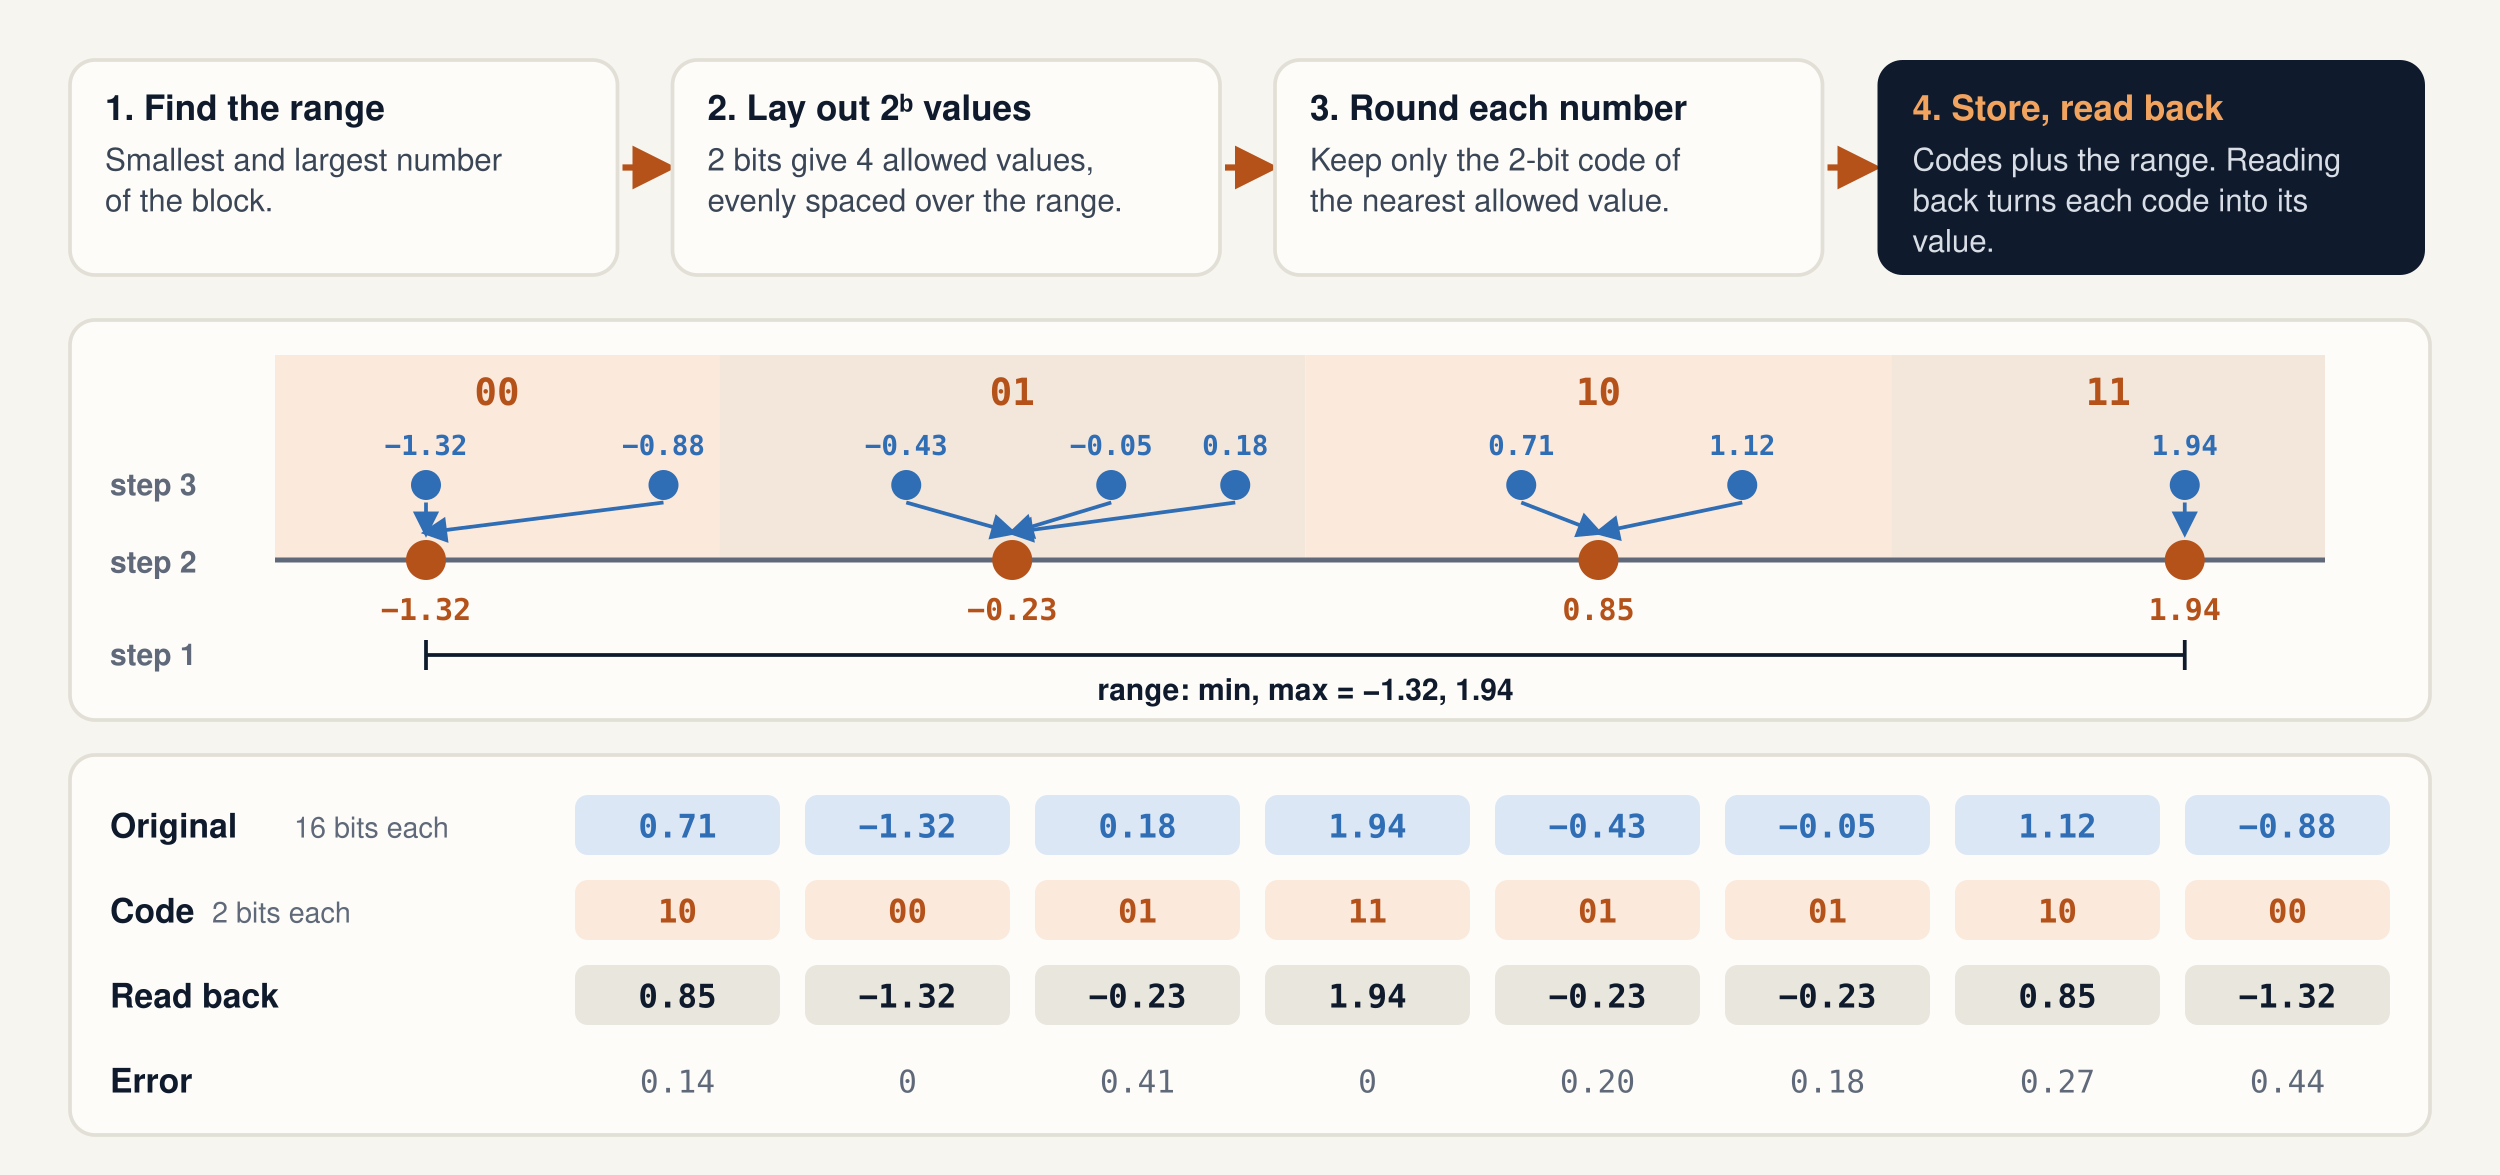
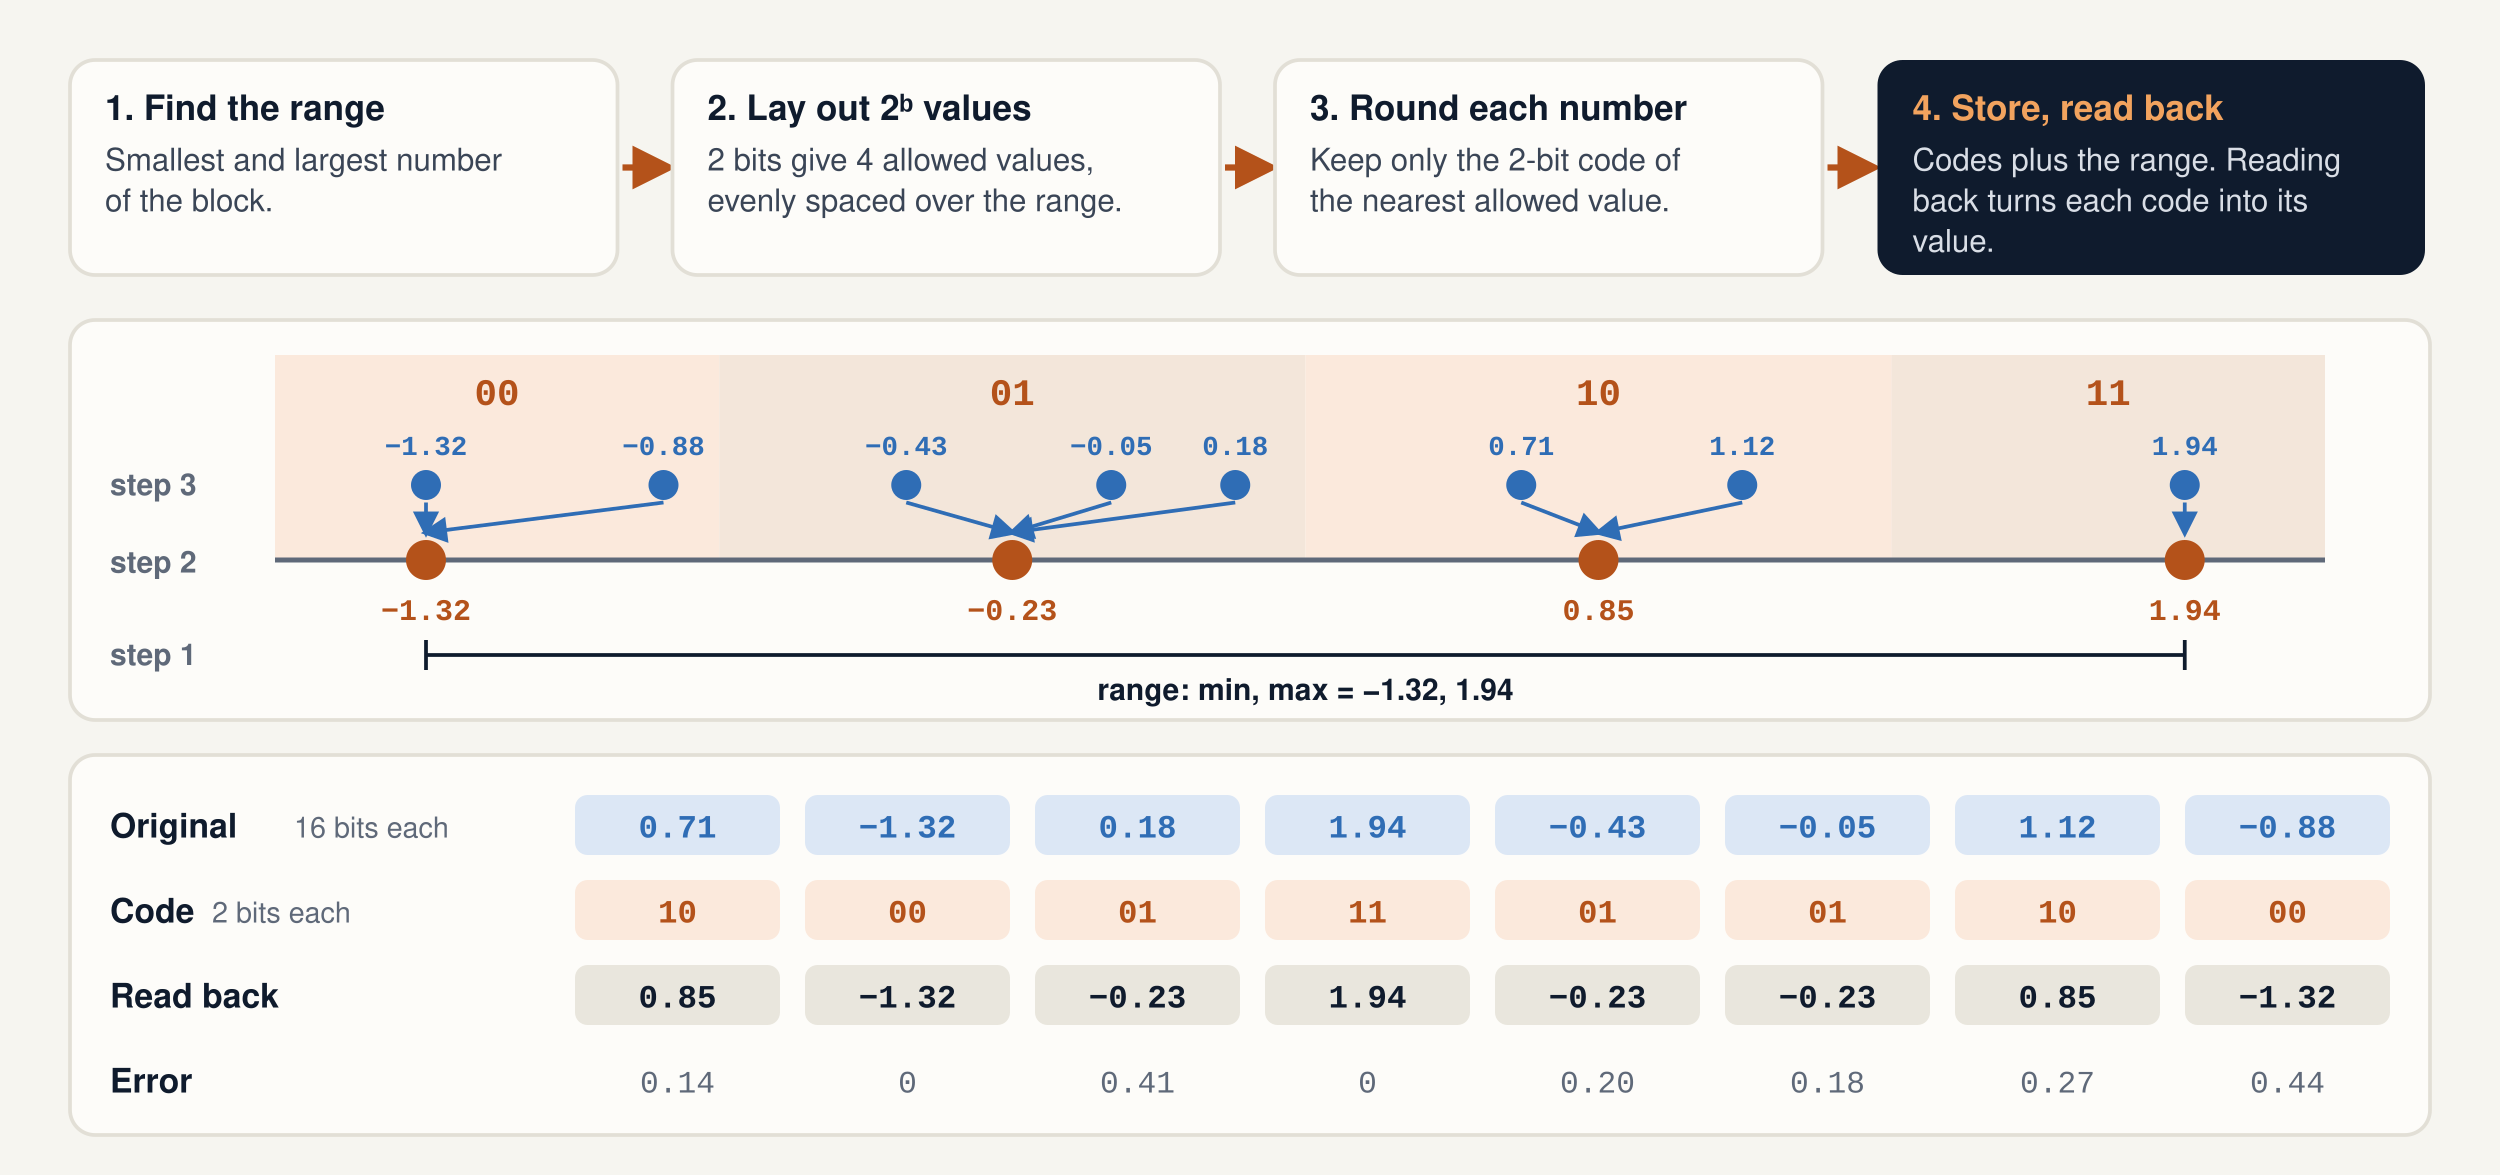
<svg xmlns="http://www.w3.org/2000/svg" viewBox="0 0 1000 470" width="1000" height="470" role="img" aria-label="How quantization works, step by step">
  <defs>
    <marker id="arr" viewBox="0 0 10 10" refX="8" refY="5" markerWidth="7" markerHeight="7" orient="auto-start-reverse">
      <path d="M0,0 L10,5 L0,10 z" fill="context-stroke" />
    </marker>
  </defs>
  <rect x="0.0" y="0.0" width="1000.0" height="470.0" rx="0" fill="#F6F5F0" />
  <rect x="28.0" y="24.0" width="219.0" height="86.0" rx="10" fill="#FDFCF9" stroke="#E2DFD6" stroke-width="1.5" />
  <text x="42.0" y="48.0" font-family="IBM Plex Sans, Segoe UI, Helvetica, Arial, sans-serif" font-size="14" font-weight="600" fill="#0F1B2D" text-anchor="start">1. Find the range</text>
  <text x="42.0" y="68.2" font-family="IBM Plex Sans, Segoe UI, Helvetica, Arial, sans-serif" font-size="12.5" font-weight="400" fill="#3A4556" text-anchor="start">Smallest and largest number</text>
  <text x="42.0" y="84.5" font-family="IBM Plex Sans, Segoe UI, Helvetica, Arial, sans-serif" font-size="12.5" font-weight="400" fill="#3A4556" text-anchor="start">of the block.</text>
  <line x1="249.0" y1="67.0" x2="267.0" y2="67.0" stroke="#B4521A" stroke-width="2.5" marker-end="url(#arr)" />
  <rect x="269.0" y="24.0" width="219.0" height="86.0" rx="10" fill="#FDFCF9" stroke="#E2DFD6" stroke-width="1.5" />
  <text x="283.0" y="48.0" font-family="IBM Plex Sans, Segoe UI, Helvetica, Arial, sans-serif" font-size="14" font-weight="600" fill="#0F1B2D" text-anchor="start">2. Lay out 2ᵇ values</text>
  <text x="283.0" y="68.2" font-family="IBM Plex Sans, Segoe UI, Helvetica, Arial, sans-serif" font-size="12.5" font-weight="400" fill="#3A4556" text-anchor="start">2 bits give 4 allowed values,</text>
  <text x="283.0" y="84.5" font-family="IBM Plex Sans, Segoe UI, Helvetica, Arial, sans-serif" font-size="12.5" font-weight="400" fill="#3A4556" text-anchor="start">evenly spaced over the range.</text>
  <line x1="490.0" y1="67.0" x2="508.0" y2="67.0" stroke="#B4521A" stroke-width="2.5" marker-end="url(#arr)" />
  <rect x="510.0" y="24.0" width="219.0" height="86.0" rx="10" fill="#FDFCF9" stroke="#E2DFD6" stroke-width="1.5" />
  <text x="524.0" y="48.0" font-family="IBM Plex Sans, Segoe UI, Helvetica, Arial, sans-serif" font-size="14" font-weight="600" fill="#0F1B2D" text-anchor="start">3. Round each number</text>
  <text x="524.0" y="68.2" font-family="IBM Plex Sans, Segoe UI, Helvetica, Arial, sans-serif" font-size="12.5" font-weight="400" fill="#3A4556" text-anchor="start">Keep only the 2-bit code of</text>
  <text x="524.0" y="84.5" font-family="IBM Plex Sans, Segoe UI, Helvetica, Arial, sans-serif" font-size="12.5" font-weight="400" fill="#3A4556" text-anchor="start">the nearest allowed value.</text>
  <line x1="731.0" y1="67.0" x2="749.0" y2="67.0" stroke="#B4521A" stroke-width="2.5" marker-end="url(#arr)" />
  <rect x="751.0" y="24.0" width="219.0" height="86.0" rx="10" fill="#0F1B2D" />
  <text x="765.0" y="48.0" font-family="IBM Plex Sans, Segoe UI, Helvetica, Arial, sans-serif" font-size="14" font-weight="600" fill="#F2A35E" text-anchor="start">4. Store, read back</text>
  <text x="765.0" y="68.2" font-family="IBM Plex Sans, Segoe UI, Helvetica, Arial, sans-serif" font-size="12.5" font-weight="400" fill="#D9DEE6" text-anchor="start">Codes plus the range. Reading</text>
  <text x="765.0" y="84.5" font-family="IBM Plex Sans, Segoe UI, Helvetica, Arial, sans-serif" font-size="12.5" font-weight="400" fill="#D9DEE6" text-anchor="start">back turns each code into its</text>
  <text x="765.0" y="100.7" font-family="IBM Plex Sans, Segoe UI, Helvetica, Arial, sans-serif" font-size="12.5" font-weight="400" fill="#D9DEE6" text-anchor="start">value.</text>
  <rect x="28.0" y="128.0" width="944.0" height="160.0" rx="10" fill="#FDFCF9" stroke="#E2DFD6" stroke-width="1.5" />
  <rect x="110.0" y="142.0" width="177.7" height="82.0" rx="0" fill="#FBE9DC" />
-   <text x="198.8" y="162.0" font-family="JetBrains Mono, Consolas, Menlo, monospace" font-size="15" font-weight="700" fill="#B4521A" text-anchor="middle">00</text>
+   <text x="198.8" y="162.0" font-family="Consolas, Courier New, Menlo, monospace" font-size="15" font-weight="700" fill="#B4521A" text-anchor="middle">00</text>
  <rect x="287.7" y="142.0" width="234.5" height="82.0" rx="0" fill="#F3E6DA" />
-   <text x="404.9" y="162.0" font-family="JetBrains Mono, Consolas, Menlo, monospace" font-size="15" font-weight="700" fill="#B4521A" text-anchor="middle">01</text>
+   <text x="404.9" y="162.0" font-family="Consolas, Courier New, Menlo, monospace" font-size="15" font-weight="700" fill="#B4521A" text-anchor="middle">01</text>
  <rect x="522.2" y="142.0" width="234.5" height="82.0" rx="0" fill="#FBE9DC" />
-   <text x="639.4" y="162.0" font-family="JetBrains Mono, Consolas, Menlo, monospace" font-size="15" font-weight="700" fill="#B4521A" text-anchor="middle">10</text>
+   <text x="639.4" y="162.0" font-family="Consolas, Courier New, Menlo, monospace" font-size="15" font-weight="700" fill="#B4521A" text-anchor="middle">10</text>
  <rect x="756.6" y="142.0" width="173.4" height="82.0" rx="0" fill="#F3E6DA" />
-   <text x="843.3" y="162.0" font-family="JetBrains Mono, Consolas, Menlo, monospace" font-size="15" font-weight="700" fill="#B4521A" text-anchor="middle">11</text>
+   <text x="843.3" y="162.0" font-family="Consolas, Courier New, Menlo, monospace" font-size="15" font-weight="700" fill="#B4521A" text-anchor="middle">11</text>
  <line x1="110.0" y1="224.0" x2="930.0" y2="224.0" stroke="#5F6979" stroke-width="2" />
  <circle cx="608.5" cy="194.0" r="6" fill="#2F6DB5" />
-   <text x="608.5" y="182.0" font-family="JetBrains Mono, Consolas, Menlo, monospace" font-size="11" font-weight="600" fill="#2F6DB5" text-anchor="middle">0.71</text>
+   <text x="608.5" y="182.0" font-family="Consolas, Courier New, Menlo, monospace" font-size="11" font-weight="600" fill="#2F6DB5" text-anchor="middle">0.71</text>
  <line x1="608.5" y1="201.0" x2="639.4" y2="213.0" stroke="#2F6DB5" stroke-width="1.5" marker-end="url(#arr)" />
  <circle cx="170.4" cy="194.0" r="6" fill="#2F6DB5" />
-   <text x="170.4" y="182.0" font-family="JetBrains Mono, Consolas, Menlo, monospace" font-size="11" font-weight="600" fill="#2F6DB5" text-anchor="middle">−1.32</text>
+   <text x="170.4" y="182.0" font-family="Consolas, Courier New, Menlo, monospace" font-size="11" font-weight="600" fill="#2F6DB5" text-anchor="middle">−1.32</text>
  <line x1="170.4" y1="201.0" x2="170.4" y2="213.0" stroke="#2F6DB5" stroke-width="1.5" marker-end="url(#arr)" />
  <circle cx="494.1" cy="194.0" r="6" fill="#2F6DB5" />
-   <text x="494.1" y="182.0" font-family="JetBrains Mono, Consolas, Menlo, monospace" font-size="11" font-weight="600" fill="#2F6DB5" text-anchor="middle">0.18</text>
+   <text x="494.1" y="182.0" font-family="Consolas, Courier New, Menlo, monospace" font-size="11" font-weight="600" fill="#2F6DB5" text-anchor="middle">0.18</text>
  <line x1="494.1" y1="201.0" x2="404.9" y2="213.0" stroke="#2F6DB5" stroke-width="1.5" marker-end="url(#arr)" />
  <circle cx="873.9" cy="194.0" r="6" fill="#2F6DB5" />
-   <text x="873.9" y="182.0" font-family="JetBrains Mono, Consolas, Menlo, monospace" font-size="11" font-weight="600" fill="#2F6DB5" text-anchor="middle">1.94</text>
+   <text x="873.9" y="182.0" font-family="Consolas, Courier New, Menlo, monospace" font-size="11" font-weight="600" fill="#2F6DB5" text-anchor="middle">1.94</text>
  <line x1="873.9" y1="201.0" x2="873.9" y2="213.0" stroke="#2F6DB5" stroke-width="1.5" marker-end="url(#arr)" />
  <circle cx="362.5" cy="194.0" r="6" fill="#2F6DB5" />
-   <text x="362.5" y="182.0" font-family="JetBrains Mono, Consolas, Menlo, monospace" font-size="11" font-weight="600" fill="#2F6DB5" text-anchor="middle">−0.43</text>
+   <text x="362.5" y="182.0" font-family="Consolas, Courier New, Menlo, monospace" font-size="11" font-weight="600" fill="#2F6DB5" text-anchor="middle">−0.43</text>
  <line x1="362.5" y1="201.0" x2="404.9" y2="213.0" stroke="#2F6DB5" stroke-width="1.5" marker-end="url(#arr)" />
  <circle cx="444.5" cy="194.0" r="6" fill="#2F6DB5" />
-   <text x="444.5" y="182.0" font-family="JetBrains Mono, Consolas, Menlo, monospace" font-size="11" font-weight="600" fill="#2F6DB5" text-anchor="middle">−0.05</text>
+   <text x="444.5" y="182.0" font-family="Consolas, Courier New, Menlo, monospace" font-size="11" font-weight="600" fill="#2F6DB5" text-anchor="middle">−0.05</text>
  <line x1="444.5" y1="201.0" x2="404.9" y2="213.0" stroke="#2F6DB5" stroke-width="1.5" marker-end="url(#arr)" />
  <circle cx="696.9" cy="194.0" r="6" fill="#2F6DB5" />
-   <text x="696.9" y="182.0" font-family="JetBrains Mono, Consolas, Menlo, monospace" font-size="11" font-weight="600" fill="#2F6DB5" text-anchor="middle">1.12</text>
+   <text x="696.9" y="182.0" font-family="Consolas, Courier New, Menlo, monospace" font-size="11" font-weight="600" fill="#2F6DB5" text-anchor="middle">1.12</text>
  <line x1="696.9" y1="201.0" x2="639.4" y2="213.0" stroke="#2F6DB5" stroke-width="1.5" marker-end="url(#arr)" />
  <circle cx="265.4" cy="194.0" r="6" fill="#2F6DB5" />
-   <text x="265.4" y="182.0" font-family="JetBrains Mono, Consolas, Menlo, monospace" font-size="11" font-weight="600" fill="#2F6DB5" text-anchor="middle">−0.88</text>
+   <text x="265.4" y="182.0" font-family="Consolas, Courier New, Menlo, monospace" font-size="11" font-weight="600" fill="#2F6DB5" text-anchor="middle">−0.88</text>
  <line x1="265.4" y1="201.0" x2="170.4" y2="213.0" stroke="#2F6DB5" stroke-width="1.5" marker-end="url(#arr)" />
  <circle cx="170.4" cy="224.0" r="8" fill="#B4521A" />
-   <text x="170.4" y="248.0" font-family="JetBrains Mono, Consolas, Menlo, monospace" font-size="12" font-weight="700" fill="#B4521A" text-anchor="middle">−1.32</text>
+   <text x="170.4" y="248.0" font-family="Consolas, Courier New, Menlo, monospace" font-size="12" font-weight="700" fill="#B4521A" text-anchor="middle">−1.32</text>
  <circle cx="404.9" cy="224.0" r="8" fill="#B4521A" />
-   <text x="404.9" y="248.0" font-family="JetBrains Mono, Consolas, Menlo, monospace" font-size="12" font-weight="700" fill="#B4521A" text-anchor="middle">−0.23</text>
+   <text x="404.9" y="248.0" font-family="Consolas, Courier New, Menlo, monospace" font-size="12" font-weight="700" fill="#B4521A" text-anchor="middle">−0.23</text>
  <circle cx="639.4" cy="224.0" r="8" fill="#B4521A" />
-   <text x="639.4" y="248.0" font-family="JetBrains Mono, Consolas, Menlo, monospace" font-size="12" font-weight="700" fill="#B4521A" text-anchor="middle">0.85</text>
+   <text x="639.4" y="248.0" font-family="Consolas, Courier New, Menlo, monospace" font-size="12" font-weight="700" fill="#B4521A" text-anchor="middle">0.85</text>
  <circle cx="873.9" cy="224.0" r="8" fill="#B4521A" />
-   <text x="873.9" y="248.0" font-family="JetBrains Mono, Consolas, Menlo, monospace" font-size="12" font-weight="700" fill="#B4521A" text-anchor="middle">1.94</text>
+   <text x="873.9" y="248.0" font-family="Consolas, Courier New, Menlo, monospace" font-size="12" font-weight="700" fill="#B4521A" text-anchor="middle">1.94</text>
  <line x1="170.4" y1="262.0" x2="873.9" y2="262.0" stroke="#0F1B2D" stroke-width="1.5" />
  <line x1="170.4" y1="256.0" x2="170.4" y2="268.0" stroke="#0F1B2D" stroke-width="1.5" />
  <line x1="873.9" y1="256.0" x2="873.9" y2="268.0" stroke="#0F1B2D" stroke-width="1.5" />
  <text x="522.2" y="280.0" font-family="IBM Plex Sans, Segoe UI, Helvetica, Arial, sans-serif" font-size="12" font-weight="600" fill="#0F1B2D" text-anchor="middle">range: min, max = −1.32, 1.94</text>
  <text x="44.0" y="198.0" font-family="IBM Plex Sans, Segoe UI, Helvetica, Arial, sans-serif" font-size="12" font-weight="600" fill="#5F6979" text-anchor="start">step 3</text>
  <text x="44.0" y="229.0" font-family="IBM Plex Sans, Segoe UI, Helvetica, Arial, sans-serif" font-size="12" font-weight="600" fill="#5F6979" text-anchor="start">step 2</text>
  <text x="44.0" y="266.0" font-family="IBM Plex Sans, Segoe UI, Helvetica, Arial, sans-serif" font-size="12" font-weight="600" fill="#5F6979" text-anchor="start">step 1</text>
  <rect x="28.0" y="302.0" width="944.0" height="152.0" rx="10" fill="#FDFCF9" stroke="#E2DFD6" stroke-width="1.5" />
  <text x="44.0" y="335.0" font-family="IBM Plex Sans, Segoe UI, Helvetica, Arial, sans-serif" font-size="13.5" font-weight="700" fill="#0F1B2D" text-anchor="start">Original</text>
  <text x="117.6" y="335.0" font-family="IBM Plex Sans, Segoe UI, Helvetica, Arial, sans-serif" font-size="11.5" font-weight="400" fill="#5F6979" text-anchor="start">16 bits each</text>
  <rect x="230.0" y="318.0" width="82.0" height="24.0" rx="5" fill="#DCE7F5" />
-   <text x="271.0" y="335.0" font-family="JetBrains Mono, Consolas, Menlo, monospace" font-size="13" font-weight="600" fill="#2F6DB5" text-anchor="middle">0.71</text>
+   <text x="271.0" y="335.0" font-family="Consolas, Courier New, Menlo, monospace" font-size="13" font-weight="600" fill="#2F6DB5" text-anchor="middle">0.71</text>
  <rect x="322.0" y="318.0" width="82.0" height="24.0" rx="5" fill="#DCE7F5" />
-   <text x="363.0" y="335.0" font-family="JetBrains Mono, Consolas, Menlo, monospace" font-size="13" font-weight="600" fill="#2F6DB5" text-anchor="middle">−1.32</text>
+   <text x="363.0" y="335.0" font-family="Consolas, Courier New, Menlo, monospace" font-size="13" font-weight="600" fill="#2F6DB5" text-anchor="middle">−1.32</text>
  <rect x="414.0" y="318.0" width="82.0" height="24.0" rx="5" fill="#DCE7F5" />
-   <text x="455.0" y="335.0" font-family="JetBrains Mono, Consolas, Menlo, monospace" font-size="13" font-weight="600" fill="#2F6DB5" text-anchor="middle">0.18</text>
+   <text x="455.0" y="335.0" font-family="Consolas, Courier New, Menlo, monospace" font-size="13" font-weight="600" fill="#2F6DB5" text-anchor="middle">0.18</text>
  <rect x="506.0" y="318.0" width="82.0" height="24.0" rx="5" fill="#DCE7F5" />
-   <text x="547.0" y="335.0" font-family="JetBrains Mono, Consolas, Menlo, monospace" font-size="13" font-weight="600" fill="#2F6DB5" text-anchor="middle">1.94</text>
+   <text x="547.0" y="335.0" font-family="Consolas, Courier New, Menlo, monospace" font-size="13" font-weight="600" fill="#2F6DB5" text-anchor="middle">1.94</text>
  <rect x="598.0" y="318.0" width="82.0" height="24.0" rx="5" fill="#DCE7F5" />
-   <text x="639.0" y="335.0" font-family="JetBrains Mono, Consolas, Menlo, monospace" font-size="13" font-weight="600" fill="#2F6DB5" text-anchor="middle">−0.43</text>
+   <text x="639.0" y="335.0" font-family="Consolas, Courier New, Menlo, monospace" font-size="13" font-weight="600" fill="#2F6DB5" text-anchor="middle">−0.43</text>
  <rect x="690.0" y="318.0" width="82.0" height="24.0" rx="5" fill="#DCE7F5" />
-   <text x="731.0" y="335.0" font-family="JetBrains Mono, Consolas, Menlo, monospace" font-size="13" font-weight="600" fill="#2F6DB5" text-anchor="middle">−0.05</text>
+   <text x="731.0" y="335.0" font-family="Consolas, Courier New, Menlo, monospace" font-size="13" font-weight="600" fill="#2F6DB5" text-anchor="middle">−0.05</text>
  <rect x="782.0" y="318.0" width="82.0" height="24.0" rx="5" fill="#DCE7F5" />
-   <text x="823.0" y="335.0" font-family="JetBrains Mono, Consolas, Menlo, monospace" font-size="13" font-weight="600" fill="#2F6DB5" text-anchor="middle">1.12</text>
+   <text x="823.0" y="335.0" font-family="Consolas, Courier New, Menlo, monospace" font-size="13" font-weight="600" fill="#2F6DB5" text-anchor="middle">1.12</text>
  <rect x="874.0" y="318.0" width="82.0" height="24.0" rx="5" fill="#DCE7F5" />
-   <text x="915.0" y="335.0" font-family="JetBrains Mono, Consolas, Menlo, monospace" font-size="13" font-weight="600" fill="#2F6DB5" text-anchor="middle">−0.88</text>
+   <text x="915.0" y="335.0" font-family="Consolas, Courier New, Menlo, monospace" font-size="13" font-weight="600" fill="#2F6DB5" text-anchor="middle">−0.88</text>
  <text x="44.0" y="369.0" font-family="IBM Plex Sans, Segoe UI, Helvetica, Arial, sans-serif" font-size="13.5" font-weight="700" fill="#0F1B2D" text-anchor="start">Code</text>
  <text x="84.8" y="369.0" font-family="IBM Plex Sans, Segoe UI, Helvetica, Arial, sans-serif" font-size="11.5" font-weight="400" fill="#5F6979" text-anchor="start">2 bits each</text>
  <rect x="230.0" y="352.0" width="82.0" height="24.0" rx="5" fill="#FBE9DC" />
-   <text x="271.0" y="369.0" font-family="JetBrains Mono, Consolas, Menlo, monospace" font-size="13" font-weight="700" fill="#B4521A" text-anchor="middle">10</text>
+   <text x="271.0" y="369.0" font-family="Consolas, Courier New, Menlo, monospace" font-size="13" font-weight="700" fill="#B4521A" text-anchor="middle">10</text>
  <rect x="322.0" y="352.0" width="82.0" height="24.0" rx="5" fill="#FBE9DC" />
-   <text x="363.0" y="369.0" font-family="JetBrains Mono, Consolas, Menlo, monospace" font-size="13" font-weight="700" fill="#B4521A" text-anchor="middle">00</text>
+   <text x="363.0" y="369.0" font-family="Consolas, Courier New, Menlo, monospace" font-size="13" font-weight="700" fill="#B4521A" text-anchor="middle">00</text>
  <rect x="414.0" y="352.0" width="82.0" height="24.0" rx="5" fill="#FBE9DC" />
-   <text x="455.0" y="369.0" font-family="JetBrains Mono, Consolas, Menlo, monospace" font-size="13" font-weight="700" fill="#B4521A" text-anchor="middle">01</text>
+   <text x="455.0" y="369.0" font-family="Consolas, Courier New, Menlo, monospace" font-size="13" font-weight="700" fill="#B4521A" text-anchor="middle">01</text>
  <rect x="506.0" y="352.0" width="82.0" height="24.0" rx="5" fill="#FBE9DC" />
-   <text x="547.0" y="369.0" font-family="JetBrains Mono, Consolas, Menlo, monospace" font-size="13" font-weight="700" fill="#B4521A" text-anchor="middle">11</text>
+   <text x="547.0" y="369.0" font-family="Consolas, Courier New, Menlo, monospace" font-size="13" font-weight="700" fill="#B4521A" text-anchor="middle">11</text>
  <rect x="598.0" y="352.0" width="82.0" height="24.0" rx="5" fill="#FBE9DC" />
-   <text x="639.0" y="369.0" font-family="JetBrains Mono, Consolas, Menlo, monospace" font-size="13" font-weight="700" fill="#B4521A" text-anchor="middle">01</text>
+   <text x="639.0" y="369.0" font-family="Consolas, Courier New, Menlo, monospace" font-size="13" font-weight="700" fill="#B4521A" text-anchor="middle">01</text>
  <rect x="690.0" y="352.0" width="82.0" height="24.0" rx="5" fill="#FBE9DC" />
-   <text x="731.0" y="369.0" font-family="JetBrains Mono, Consolas, Menlo, monospace" font-size="13" font-weight="700" fill="#B4521A" text-anchor="middle">01</text>
+   <text x="731.0" y="369.0" font-family="Consolas, Courier New, Menlo, monospace" font-size="13" font-weight="700" fill="#B4521A" text-anchor="middle">01</text>
  <rect x="782.0" y="352.0" width="82.0" height="24.0" rx="5" fill="#FBE9DC" />
-   <text x="823.0" y="369.0" font-family="JetBrains Mono, Consolas, Menlo, monospace" font-size="13" font-weight="700" fill="#B4521A" text-anchor="middle">10</text>
+   <text x="823.0" y="369.0" font-family="Consolas, Courier New, Menlo, monospace" font-size="13" font-weight="700" fill="#B4521A" text-anchor="middle">10</text>
  <rect x="874.0" y="352.0" width="82.0" height="24.0" rx="5" fill="#FBE9DC" />
-   <text x="915.0" y="369.0" font-family="JetBrains Mono, Consolas, Menlo, monospace" font-size="13" font-weight="700" fill="#B4521A" text-anchor="middle">00</text>
+   <text x="915.0" y="369.0" font-family="Consolas, Courier New, Menlo, monospace" font-size="13" font-weight="700" fill="#B4521A" text-anchor="middle">00</text>
  <text x="44.0" y="403.0" font-family="IBM Plex Sans, Segoe UI, Helvetica, Arial, sans-serif" font-size="13.5" font-weight="700" fill="#0F1B2D" text-anchor="start">Read back</text>
  <rect x="230.0" y="386.0" width="82.0" height="24.0" rx="5" fill="#E9E6DD" />
-   <text x="271.0" y="403.0" font-family="JetBrains Mono, Consolas, Menlo, monospace" font-size="13" font-weight="600" fill="#0F1B2D" text-anchor="middle">0.85</text>
+   <text x="271.0" y="403.0" font-family="Consolas, Courier New, Menlo, monospace" font-size="13" font-weight="600" fill="#0F1B2D" text-anchor="middle">0.85</text>
  <rect x="322.0" y="386.0" width="82.0" height="24.0" rx="5" fill="#E9E6DD" />
-   <text x="363.0" y="403.0" font-family="JetBrains Mono, Consolas, Menlo, monospace" font-size="13" font-weight="600" fill="#0F1B2D" text-anchor="middle">−1.32</text>
+   <text x="363.0" y="403.0" font-family="Consolas, Courier New, Menlo, monospace" font-size="13" font-weight="600" fill="#0F1B2D" text-anchor="middle">−1.32</text>
  <rect x="414.0" y="386.0" width="82.0" height="24.0" rx="5" fill="#E9E6DD" />
-   <text x="455.0" y="403.0" font-family="JetBrains Mono, Consolas, Menlo, monospace" font-size="13" font-weight="600" fill="#0F1B2D" text-anchor="middle">−0.23</text>
+   <text x="455.0" y="403.0" font-family="Consolas, Courier New, Menlo, monospace" font-size="13" font-weight="600" fill="#0F1B2D" text-anchor="middle">−0.23</text>
  <rect x="506.0" y="386.0" width="82.0" height="24.0" rx="5" fill="#E9E6DD" />
-   <text x="547.0" y="403.0" font-family="JetBrains Mono, Consolas, Menlo, monospace" font-size="13" font-weight="600" fill="#0F1B2D" text-anchor="middle">1.94</text>
+   <text x="547.0" y="403.0" font-family="Consolas, Courier New, Menlo, monospace" font-size="13" font-weight="600" fill="#0F1B2D" text-anchor="middle">1.94</text>
  <rect x="598.0" y="386.0" width="82.0" height="24.0" rx="5" fill="#E9E6DD" />
-   <text x="639.0" y="403.0" font-family="JetBrains Mono, Consolas, Menlo, monospace" font-size="13" font-weight="600" fill="#0F1B2D" text-anchor="middle">−0.23</text>
+   <text x="639.0" y="403.0" font-family="Consolas, Courier New, Menlo, monospace" font-size="13" font-weight="600" fill="#0F1B2D" text-anchor="middle">−0.23</text>
  <rect x="690.0" y="386.0" width="82.0" height="24.0" rx="5" fill="#E9E6DD" />
-   <text x="731.0" y="403.0" font-family="JetBrains Mono, Consolas, Menlo, monospace" font-size="13" font-weight="600" fill="#0F1B2D" text-anchor="middle">−0.23</text>
+   <text x="731.0" y="403.0" font-family="Consolas, Courier New, Menlo, monospace" font-size="13" font-weight="600" fill="#0F1B2D" text-anchor="middle">−0.23</text>
  <rect x="782.0" y="386.0" width="82.0" height="24.0" rx="5" fill="#E9E6DD" />
-   <text x="823.0" y="403.0" font-family="JetBrains Mono, Consolas, Menlo, monospace" font-size="13" font-weight="600" fill="#0F1B2D" text-anchor="middle">0.85</text>
+   <text x="823.0" y="403.0" font-family="Consolas, Courier New, Menlo, monospace" font-size="13" font-weight="600" fill="#0F1B2D" text-anchor="middle">0.85</text>
  <rect x="874.0" y="386.0" width="82.0" height="24.0" rx="5" fill="#E9E6DD" />
-   <text x="915.0" y="403.0" font-family="JetBrains Mono, Consolas, Menlo, monospace" font-size="13" font-weight="600" fill="#0F1B2D" text-anchor="middle">−1.32</text>
+   <text x="915.0" y="403.0" font-family="Consolas, Courier New, Menlo, monospace" font-size="13" font-weight="600" fill="#0F1B2D" text-anchor="middle">−1.32</text>
  <text x="44.0" y="437.0" font-family="IBM Plex Sans, Segoe UI, Helvetica, Arial, sans-serif" font-size="13.5" font-weight="700" fill="#0F1B2D" text-anchor="start">Error</text>
-   <text x="271.0" y="437.0" font-family="JetBrains Mono, Consolas, Menlo, monospace" font-size="12.5" font-weight="400" fill="#5F6979" text-anchor="middle">0.14</text>
-   <text x="363.0" y="437.0" font-family="JetBrains Mono, Consolas, Menlo, monospace" font-size="12.5" font-weight="400" fill="#5F6979" text-anchor="middle">0</text>
-   <text x="455.0" y="437.0" font-family="JetBrains Mono, Consolas, Menlo, monospace" font-size="12.5" font-weight="400" fill="#5F6979" text-anchor="middle">0.41</text>
-   <text x="547.0" y="437.0" font-family="JetBrains Mono, Consolas, Menlo, monospace" font-size="12.5" font-weight="400" fill="#5F6979" text-anchor="middle">0</text>
-   <text x="639.0" y="437.0" font-family="JetBrains Mono, Consolas, Menlo, monospace" font-size="12.5" font-weight="400" fill="#5F6979" text-anchor="middle">0.20</text>
-   <text x="731.0" y="437.0" font-family="JetBrains Mono, Consolas, Menlo, monospace" font-size="12.5" font-weight="400" fill="#5F6979" text-anchor="middle">0.18</text>
-   <text x="823.0" y="437.0" font-family="JetBrains Mono, Consolas, Menlo, monospace" font-size="12.5" font-weight="400" fill="#5F6979" text-anchor="middle">0.27</text>
-   <text x="915.0" y="437.0" font-family="JetBrains Mono, Consolas, Menlo, monospace" font-size="12.5" font-weight="400" fill="#5F6979" text-anchor="middle">0.44</text>
+   <text x="271.0" y="437.0" font-family="Consolas, Courier New, Menlo, monospace" font-size="12.5" font-weight="400" fill="#5F6979" text-anchor="middle">0.14</text>
+   <text x="363.0" y="437.0" font-family="Consolas, Courier New, Menlo, monospace" font-size="12.5" font-weight="400" fill="#5F6979" text-anchor="middle">0</text>
+   <text x="455.0" y="437.0" font-family="Consolas, Courier New, Menlo, monospace" font-size="12.5" font-weight="400" fill="#5F6979" text-anchor="middle">0.41</text>
+   <text x="547.0" y="437.0" font-family="Consolas, Courier New, Menlo, monospace" font-size="12.5" font-weight="400" fill="#5F6979" text-anchor="middle">0</text>
+   <text x="639.0" y="437.0" font-family="Consolas, Courier New, Menlo, monospace" font-size="12.5" font-weight="400" fill="#5F6979" text-anchor="middle">0.20</text>
+   <text x="731.0" y="437.0" font-family="Consolas, Courier New, Menlo, monospace" font-size="12.5" font-weight="400" fill="#5F6979" text-anchor="middle">0.18</text>
+   <text x="823.0" y="437.0" font-family="Consolas, Courier New, Menlo, monospace" font-size="12.5" font-weight="400" fill="#5F6979" text-anchor="middle">0.27</text>
+   <text x="915.0" y="437.0" font-family="Consolas, Courier New, Menlo, monospace" font-size="12.5" font-weight="400" fill="#5F6979" text-anchor="middle">0.44</text>
</svg>
